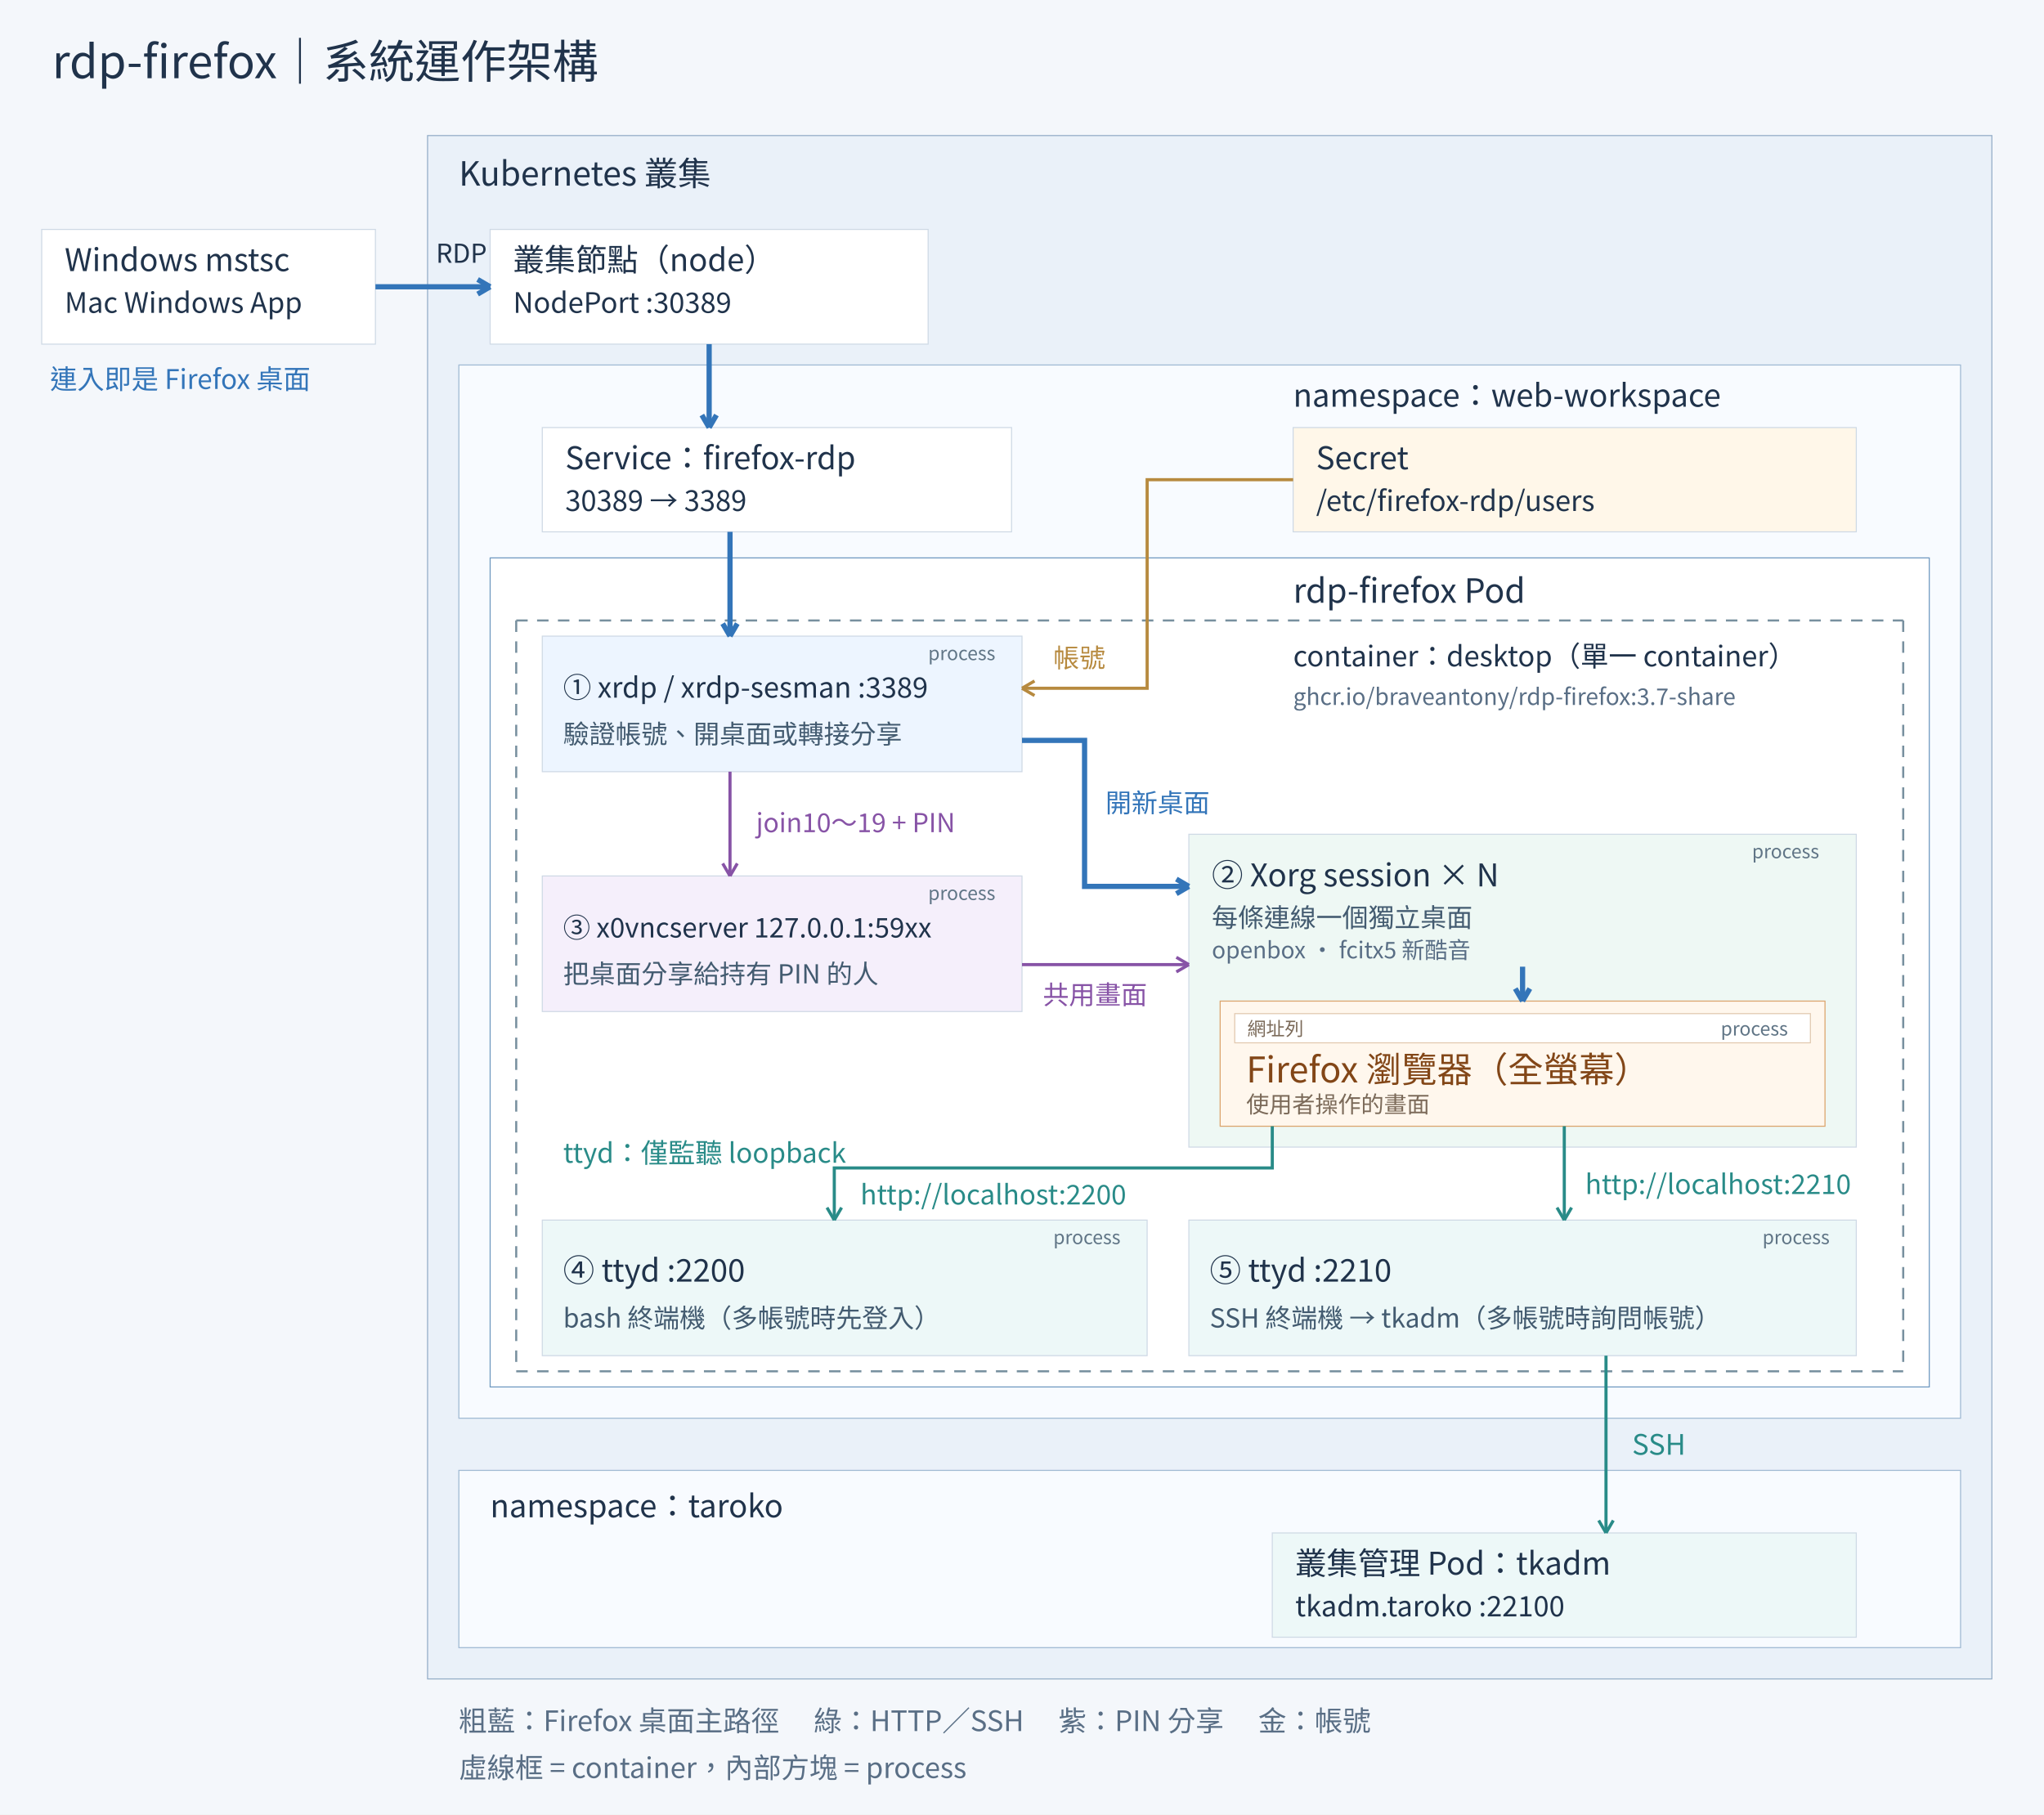
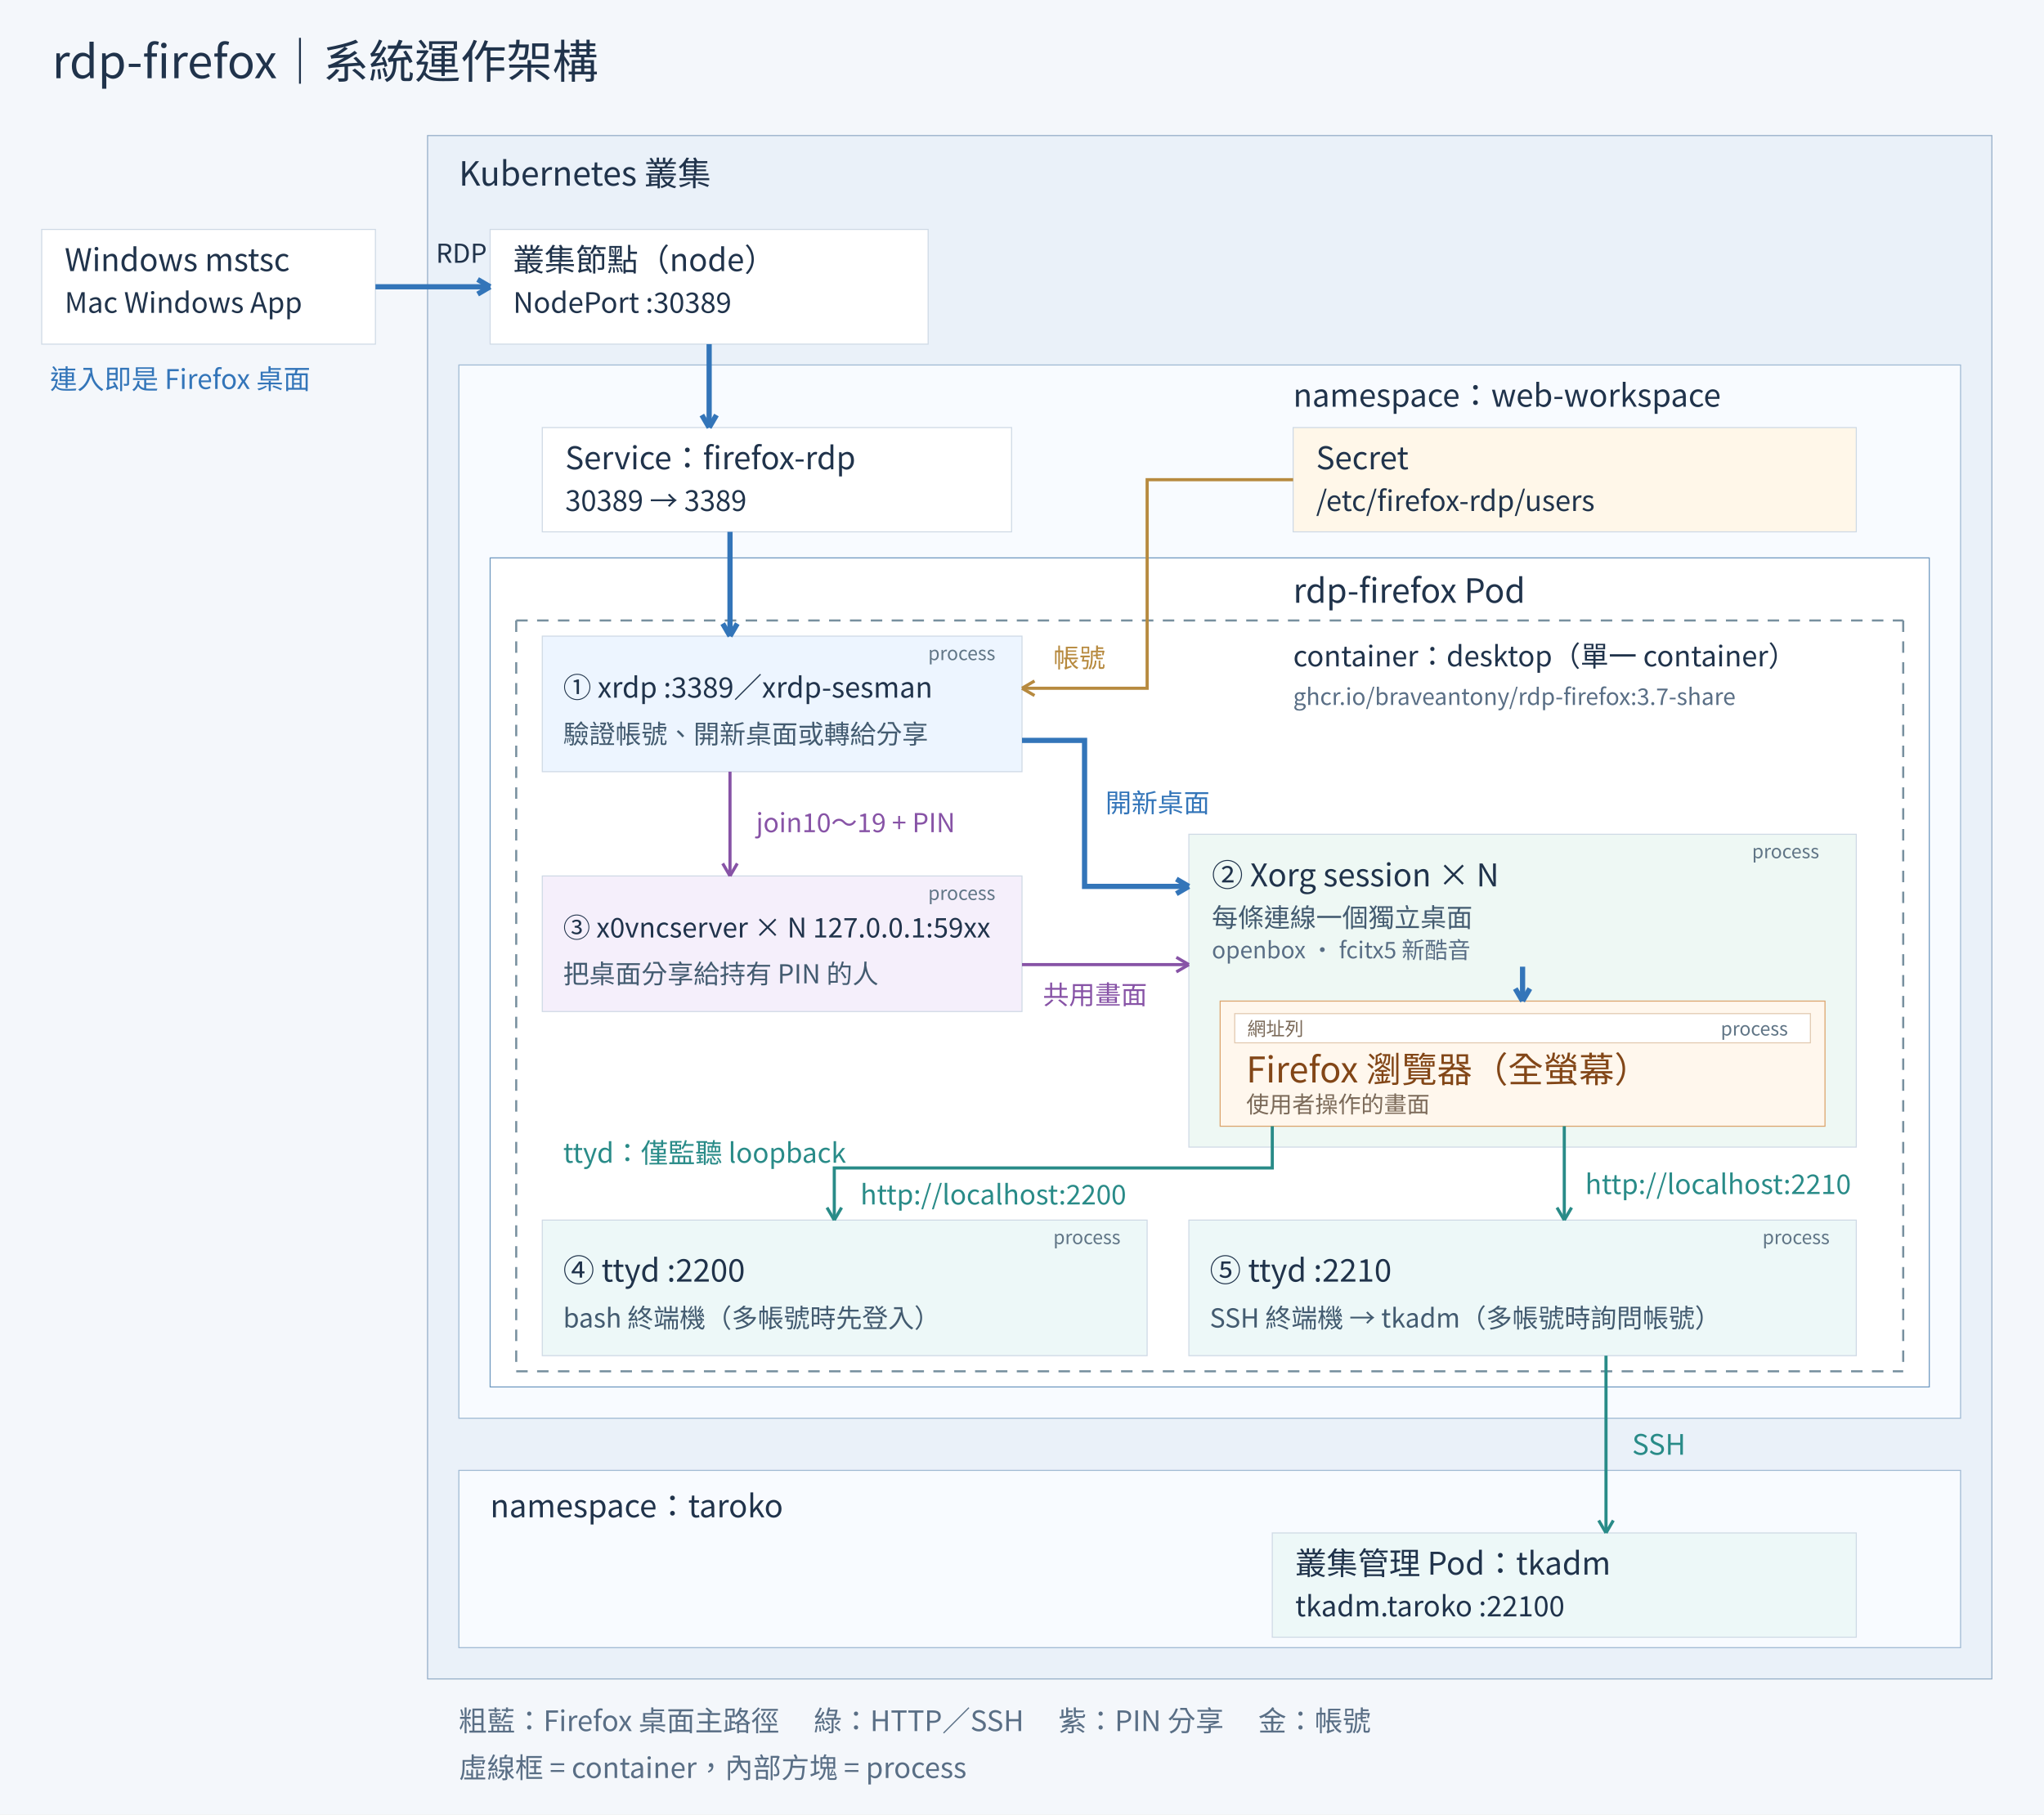
<svg xmlns="http://www.w3.org/2000/svg" width="1960" height="1740" viewBox="0 0 1960 1740">
  <rect width="100%" height="100%" fill="#f4f7fb" />
  <text x="50" y="75" font-family="WenQuanYi Zen Hei, Noto Sans CJK TC, sans-serif" font-size="44" fill="#20334b">rdp-firefox｜系統運作架構</text>
  <rect x="410" y="130" width="1500" height="1480" fill="#eaf1f9" stroke="#93adc7" />
  <text x="440" y="178" font-family="WenQuanYi Zen Hei, Noto Sans CJK TC, sans-serif" font-size="32" fill="#20334b">Kubernetes 叢集</text>
  <rect x="440" y="350" width="1440" height="1010" fill="#f8fbff" stroke="#9fb9d3" />
  <text x="1240" y="390" font-family="WenQuanYi Zen Hei, Noto Sans CJK TC, sans-serif" font-size="30" fill="#20334b">namespace：web-workspace</text>
  <rect x="470" y="535" width="1380" height="795" fill="#ffffff" stroke="#6e98bf" />
  <text x="1240" y="578" font-family="WenQuanYi Zen Hei, Noto Sans CJK TC, sans-serif" font-size="32" fill="#20334b">rdp-firefox Pod</text>
  <polyline points="495,595 506,595" fill="none" stroke="#78909f" stroke-width="2" />
  <polyline points="515,595 526,595" fill="none" stroke="#78909f" stroke-width="2" />
  <polyline points="535,595 546,595" fill="none" stroke="#78909f" stroke-width="2" />
  <polyline points="555,595 566,595" fill="none" stroke="#78909f" stroke-width="2" />
  <polyline points="575,595 586,595" fill="none" stroke="#78909f" stroke-width="2" />
  <polyline points="595,595 606,595" fill="none" stroke="#78909f" stroke-width="2" />
  <polyline points="615,595 626,595" fill="none" stroke="#78909f" stroke-width="2" />
  <polyline points="635,595 646,595" fill="none" stroke="#78909f" stroke-width="2" />
  <polyline points="655,595 666,595" fill="none" stroke="#78909f" stroke-width="2" />
  <polyline points="675,595 686,595" fill="none" stroke="#78909f" stroke-width="2" />
  <polyline points="695,595 706,595" fill="none" stroke="#78909f" stroke-width="2" />
  <polyline points="715,595 726,595" fill="none" stroke="#78909f" stroke-width="2" />
  <polyline points="735,595 746,595" fill="none" stroke="#78909f" stroke-width="2" />
  <polyline points="755,595 766,595" fill="none" stroke="#78909f" stroke-width="2" />
  <polyline points="775,595 786,595" fill="none" stroke="#78909f" stroke-width="2" />
  <polyline points="795,595 806,595" fill="none" stroke="#78909f" stroke-width="2" />
  <polyline points="815,595 826,595" fill="none" stroke="#78909f" stroke-width="2" />
  <polyline points="835,595 846,595" fill="none" stroke="#78909f" stroke-width="2" />
  <polyline points="855,595 866,595" fill="none" stroke="#78909f" stroke-width="2" />
  <polyline points="875,595 886,595" fill="none" stroke="#78909f" stroke-width="2" />
  <polyline points="895,595 906,595" fill="none" stroke="#78909f" stroke-width="2" />
  <polyline points="915,595 926,595" fill="none" stroke="#78909f" stroke-width="2" />
  <polyline points="935,595 946,595" fill="none" stroke="#78909f" stroke-width="2" />
  <polyline points="955,595 966,595" fill="none" stroke="#78909f" stroke-width="2" />
  <polyline points="975,595 986,595" fill="none" stroke="#78909f" stroke-width="2" />
  <polyline points="995,595 1006,595" fill="none" stroke="#78909f" stroke-width="2" />
  <polyline points="1015,595 1026,595" fill="none" stroke="#78909f" stroke-width="2" />
  <polyline points="1035,595 1046,595" fill="none" stroke="#78909f" stroke-width="2" />
  <polyline points="1055,595 1066,595" fill="none" stroke="#78909f" stroke-width="2" />
  <polyline points="1075,595 1086,595" fill="none" stroke="#78909f" stroke-width="2" />
  <polyline points="1095,595 1106,595" fill="none" stroke="#78909f" stroke-width="2" />
  <polyline points="1115,595 1126,595" fill="none" stroke="#78909f" stroke-width="2" />
  <polyline points="1135,595 1146,595" fill="none" stroke="#78909f" stroke-width="2" />
  <polyline points="1155,595 1166,595" fill="none" stroke="#78909f" stroke-width="2" />
  <polyline points="1175,595 1186,595" fill="none" stroke="#78909f" stroke-width="2" />
  <polyline points="1195,595 1206,595" fill="none" stroke="#78909f" stroke-width="2" />
  <polyline points="1215,595 1226,595" fill="none" stroke="#78909f" stroke-width="2" />
  <polyline points="1235,595 1246,595" fill="none" stroke="#78909f" stroke-width="2" />
  <polyline points="1255,595 1266,595" fill="none" stroke="#78909f" stroke-width="2" />
  <polyline points="1275,595 1286,595" fill="none" stroke="#78909f" stroke-width="2" />
  <polyline points="1295,595 1306,595" fill="none" stroke="#78909f" stroke-width="2" />
  <polyline points="1315,595 1326,595" fill="none" stroke="#78909f" stroke-width="2" />
  <polyline points="1335,595 1346,595" fill="none" stroke="#78909f" stroke-width="2" />
  <polyline points="1355,595 1366,595" fill="none" stroke="#78909f" stroke-width="2" />
  <polyline points="1375,595 1386,595" fill="none" stroke="#78909f" stroke-width="2" />
  <polyline points="1395,595 1406,595" fill="none" stroke="#78909f" stroke-width="2" />
  <polyline points="1415,595 1426,595" fill="none" stroke="#78909f" stroke-width="2" />
  <polyline points="1435,595 1446,595" fill="none" stroke="#78909f" stroke-width="2" />
  <polyline points="1455,595 1466,595" fill="none" stroke="#78909f" stroke-width="2" />
  <polyline points="1475,595 1486,595" fill="none" stroke="#78909f" stroke-width="2" />
  <polyline points="1495,595 1506,595" fill="none" stroke="#78909f" stroke-width="2" />
  <polyline points="1515,595 1526,595" fill="none" stroke="#78909f" stroke-width="2" />
  <polyline points="1535,595 1546,595" fill="none" stroke="#78909f" stroke-width="2" />
  <polyline points="1555,595 1566,595" fill="none" stroke="#78909f" stroke-width="2" />
  <polyline points="1575,595 1586,595" fill="none" stroke="#78909f" stroke-width="2" />
  <polyline points="1595,595 1606,595" fill="none" stroke="#78909f" stroke-width="2" />
  <polyline points="1615,595 1626,595" fill="none" stroke="#78909f" stroke-width="2" />
  <polyline points="1635,595 1646,595" fill="none" stroke="#78909f" stroke-width="2" />
  <polyline points="1655,595 1666,595" fill="none" stroke="#78909f" stroke-width="2" />
  <polyline points="1675,595 1686,595" fill="none" stroke="#78909f" stroke-width="2" />
  <polyline points="1695,595 1706,595" fill="none" stroke="#78909f" stroke-width="2" />
  <polyline points="1715,595 1726,595" fill="none" stroke="#78909f" stroke-width="2" />
  <polyline points="1735,595 1746,595" fill="none" stroke="#78909f" stroke-width="2" />
  <polyline points="1755,595 1766,595" fill="none" stroke="#78909f" stroke-width="2" />
  <polyline points="1775,595 1786,595" fill="none" stroke="#78909f" stroke-width="2" />
  <polyline points="1795,595 1806,595" fill="none" stroke="#78909f" stroke-width="2" />
  <polyline points="1815,595 1825,595" fill="none" stroke="#78909f" stroke-width="2" />
  <polyline points="495,1315 506,1315" fill="none" stroke="#78909f" stroke-width="2" />
  <polyline points="515,1315 526,1315" fill="none" stroke="#78909f" stroke-width="2" />
  <polyline points="535,1315 546,1315" fill="none" stroke="#78909f" stroke-width="2" />
  <polyline points="555,1315 566,1315" fill="none" stroke="#78909f" stroke-width="2" />
  <polyline points="575,1315 586,1315" fill="none" stroke="#78909f" stroke-width="2" />
  <polyline points="595,1315 606,1315" fill="none" stroke="#78909f" stroke-width="2" />
  <polyline points="615,1315 626,1315" fill="none" stroke="#78909f" stroke-width="2" />
  <polyline points="635,1315 646,1315" fill="none" stroke="#78909f" stroke-width="2" />
  <polyline points="655,1315 666,1315" fill="none" stroke="#78909f" stroke-width="2" />
  <polyline points="675,1315 686,1315" fill="none" stroke="#78909f" stroke-width="2" />
  <polyline points="695,1315 706,1315" fill="none" stroke="#78909f" stroke-width="2" />
  <polyline points="715,1315 726,1315" fill="none" stroke="#78909f" stroke-width="2" />
  <polyline points="735,1315 746,1315" fill="none" stroke="#78909f" stroke-width="2" />
  <polyline points="755,1315 766,1315" fill="none" stroke="#78909f" stroke-width="2" />
  <polyline points="775,1315 786,1315" fill="none" stroke="#78909f" stroke-width="2" />
  <polyline points="795,1315 806,1315" fill="none" stroke="#78909f" stroke-width="2" />
  <polyline points="815,1315 826,1315" fill="none" stroke="#78909f" stroke-width="2" />
  <polyline points="835,1315 846,1315" fill="none" stroke="#78909f" stroke-width="2" />
  <polyline points="855,1315 866,1315" fill="none" stroke="#78909f" stroke-width="2" />
  <polyline points="875,1315 886,1315" fill="none" stroke="#78909f" stroke-width="2" />
  <polyline points="895,1315 906,1315" fill="none" stroke="#78909f" stroke-width="2" />
  <polyline points="915,1315 926,1315" fill="none" stroke="#78909f" stroke-width="2" />
  <polyline points="935,1315 946,1315" fill="none" stroke="#78909f" stroke-width="2" />
  <polyline points="955,1315 966,1315" fill="none" stroke="#78909f" stroke-width="2" />
  <polyline points="975,1315 986,1315" fill="none" stroke="#78909f" stroke-width="2" />
  <polyline points="995,1315 1006,1315" fill="none" stroke="#78909f" stroke-width="2" />
  <polyline points="1015,1315 1026,1315" fill="none" stroke="#78909f" stroke-width="2" />
  <polyline points="1035,1315 1046,1315" fill="none" stroke="#78909f" stroke-width="2" />
  <polyline points="1055,1315 1066,1315" fill="none" stroke="#78909f" stroke-width="2" />
  <polyline points="1075,1315 1086,1315" fill="none" stroke="#78909f" stroke-width="2" />
  <polyline points="1095,1315 1106,1315" fill="none" stroke="#78909f" stroke-width="2" />
  <polyline points="1115,1315 1126,1315" fill="none" stroke="#78909f" stroke-width="2" />
  <polyline points="1135,1315 1146,1315" fill="none" stroke="#78909f" stroke-width="2" />
  <polyline points="1155,1315 1166,1315" fill="none" stroke="#78909f" stroke-width="2" />
  <polyline points="1175,1315 1186,1315" fill="none" stroke="#78909f" stroke-width="2" />
  <polyline points="1195,1315 1206,1315" fill="none" stroke="#78909f" stroke-width="2" />
  <polyline points="1215,1315 1226,1315" fill="none" stroke="#78909f" stroke-width="2" />
  <polyline points="1235,1315 1246,1315" fill="none" stroke="#78909f" stroke-width="2" />
  <polyline points="1255,1315 1266,1315" fill="none" stroke="#78909f" stroke-width="2" />
  <polyline points="1275,1315 1286,1315" fill="none" stroke="#78909f" stroke-width="2" />
  <polyline points="1295,1315 1306,1315" fill="none" stroke="#78909f" stroke-width="2" />
  <polyline points="1315,1315 1326,1315" fill="none" stroke="#78909f" stroke-width="2" />
  <polyline points="1335,1315 1346,1315" fill="none" stroke="#78909f" stroke-width="2" />
  <polyline points="1355,1315 1366,1315" fill="none" stroke="#78909f" stroke-width="2" />
  <polyline points="1375,1315 1386,1315" fill="none" stroke="#78909f" stroke-width="2" />
  <polyline points="1395,1315 1406,1315" fill="none" stroke="#78909f" stroke-width="2" />
  <polyline points="1415,1315 1426,1315" fill="none" stroke="#78909f" stroke-width="2" />
  <polyline points="1435,1315 1446,1315" fill="none" stroke="#78909f" stroke-width="2" />
  <polyline points="1455,1315 1466,1315" fill="none" stroke="#78909f" stroke-width="2" />
  <polyline points="1475,1315 1486,1315" fill="none" stroke="#78909f" stroke-width="2" />
  <polyline points="1495,1315 1506,1315" fill="none" stroke="#78909f" stroke-width="2" />
  <polyline points="1515,1315 1526,1315" fill="none" stroke="#78909f" stroke-width="2" />
  <polyline points="1535,1315 1546,1315" fill="none" stroke="#78909f" stroke-width="2" />
  <polyline points="1555,1315 1566,1315" fill="none" stroke="#78909f" stroke-width="2" />
  <polyline points="1575,1315 1586,1315" fill="none" stroke="#78909f" stroke-width="2" />
  <polyline points="1595,1315 1606,1315" fill="none" stroke="#78909f" stroke-width="2" />
  <polyline points="1615,1315 1626,1315" fill="none" stroke="#78909f" stroke-width="2" />
  <polyline points="1635,1315 1646,1315" fill="none" stroke="#78909f" stroke-width="2" />
  <polyline points="1655,1315 1666,1315" fill="none" stroke="#78909f" stroke-width="2" />
  <polyline points="1675,1315 1686,1315" fill="none" stroke="#78909f" stroke-width="2" />
  <polyline points="1695,1315 1706,1315" fill="none" stroke="#78909f" stroke-width="2" />
  <polyline points="1715,1315 1726,1315" fill="none" stroke="#78909f" stroke-width="2" />
  <polyline points="1735,1315 1746,1315" fill="none" stroke="#78909f" stroke-width="2" />
  <polyline points="1755,1315 1766,1315" fill="none" stroke="#78909f" stroke-width="2" />
  <polyline points="1775,1315 1786,1315" fill="none" stroke="#78909f" stroke-width="2" />
  <polyline points="1795,1315 1806,1315" fill="none" stroke="#78909f" stroke-width="2" />
  <polyline points="1815,1315 1825,1315" fill="none" stroke="#78909f" stroke-width="2" />
  <polyline points="495,595 495,606" fill="none" stroke="#78909f" stroke-width="2" />
  <polyline points="495,615 495,626" fill="none" stroke="#78909f" stroke-width="2" />
  <polyline points="495,635 495,646" fill="none" stroke="#78909f" stroke-width="2" />
  <polyline points="495,655 495,666" fill="none" stroke="#78909f" stroke-width="2" />
  <polyline points="495,675 495,686" fill="none" stroke="#78909f" stroke-width="2" />
  <polyline points="495,695 495,706" fill="none" stroke="#78909f" stroke-width="2" />
  <polyline points="495,715 495,726" fill="none" stroke="#78909f" stroke-width="2" />
  <polyline points="495,735 495,746" fill="none" stroke="#78909f" stroke-width="2" />
  <polyline points="495,755 495,766" fill="none" stroke="#78909f" stroke-width="2" />
  <polyline points="495,775 495,786" fill="none" stroke="#78909f" stroke-width="2" />
  <polyline points="495,795 495,806" fill="none" stroke="#78909f" stroke-width="2" />
  <polyline points="495,815 495,826" fill="none" stroke="#78909f" stroke-width="2" />
  <polyline points="495,835 495,846" fill="none" stroke="#78909f" stroke-width="2" />
  <polyline points="495,855 495,866" fill="none" stroke="#78909f" stroke-width="2" />
  <polyline points="495,875 495,886" fill="none" stroke="#78909f" stroke-width="2" />
  <polyline points="495,895 495,906" fill="none" stroke="#78909f" stroke-width="2" />
  <polyline points="495,915 495,926" fill="none" stroke="#78909f" stroke-width="2" />
  <polyline points="495,935 495,946" fill="none" stroke="#78909f" stroke-width="2" />
  <polyline points="495,955 495,966" fill="none" stroke="#78909f" stroke-width="2" />
  <polyline points="495,975 495,986" fill="none" stroke="#78909f" stroke-width="2" />
  <polyline points="495,995 495,1006" fill="none" stroke="#78909f" stroke-width="2" />
  <polyline points="495,1015 495,1026" fill="none" stroke="#78909f" stroke-width="2" />
  <polyline points="495,1035 495,1046" fill="none" stroke="#78909f" stroke-width="2" />
  <polyline points="495,1055 495,1066" fill="none" stroke="#78909f" stroke-width="2" />
  <polyline points="495,1075 495,1086" fill="none" stroke="#78909f" stroke-width="2" />
  <polyline points="495,1095 495,1106" fill="none" stroke="#78909f" stroke-width="2" />
  <polyline points="495,1115 495,1126" fill="none" stroke="#78909f" stroke-width="2" />
  <polyline points="495,1135 495,1146" fill="none" stroke="#78909f" stroke-width="2" />
  <polyline points="495,1155 495,1166" fill="none" stroke="#78909f" stroke-width="2" />
  <polyline points="495,1175 495,1186" fill="none" stroke="#78909f" stroke-width="2" />
  <polyline points="495,1195 495,1206" fill="none" stroke="#78909f" stroke-width="2" />
  <polyline points="495,1215 495,1226" fill="none" stroke="#78909f" stroke-width="2" />
  <polyline points="495,1235 495,1246" fill="none" stroke="#78909f" stroke-width="2" />
  <polyline points="495,1255 495,1266" fill="none" stroke="#78909f" stroke-width="2" />
  <polyline points="495,1275 495,1286" fill="none" stroke="#78909f" stroke-width="2" />
  <polyline points="495,1295 495,1306" fill="none" stroke="#78909f" stroke-width="2" />
  <polyline points="1825,595 1825,606" fill="none" stroke="#78909f" stroke-width="2" />
  <polyline points="1825,615 1825,626" fill="none" stroke="#78909f" stroke-width="2" />
  <polyline points="1825,635 1825,646" fill="none" stroke="#78909f" stroke-width="2" />
  <polyline points="1825,655 1825,666" fill="none" stroke="#78909f" stroke-width="2" />
  <polyline points="1825,675 1825,686" fill="none" stroke="#78909f" stroke-width="2" />
  <polyline points="1825,695 1825,706" fill="none" stroke="#78909f" stroke-width="2" />
  <polyline points="1825,715 1825,726" fill="none" stroke="#78909f" stroke-width="2" />
  <polyline points="1825,735 1825,746" fill="none" stroke="#78909f" stroke-width="2" />
  <polyline points="1825,755 1825,766" fill="none" stroke="#78909f" stroke-width="2" />
  <polyline points="1825,775 1825,786" fill="none" stroke="#78909f" stroke-width="2" />
  <polyline points="1825,795 1825,806" fill="none" stroke="#78909f" stroke-width="2" />
  <polyline points="1825,815 1825,826" fill="none" stroke="#78909f" stroke-width="2" />
  <polyline points="1825,835 1825,846" fill="none" stroke="#78909f" stroke-width="2" />
  <polyline points="1825,855 1825,866" fill="none" stroke="#78909f" stroke-width="2" />
  <polyline points="1825,875 1825,886" fill="none" stroke="#78909f" stroke-width="2" />
  <polyline points="1825,895 1825,906" fill="none" stroke="#78909f" stroke-width="2" />
  <polyline points="1825,915 1825,926" fill="none" stroke="#78909f" stroke-width="2" />
  <polyline points="1825,935 1825,946" fill="none" stroke="#78909f" stroke-width="2" />
  <polyline points="1825,955 1825,966" fill="none" stroke="#78909f" stroke-width="2" />
  <polyline points="1825,975 1825,986" fill="none" stroke="#78909f" stroke-width="2" />
  <polyline points="1825,995 1825,1006" fill="none" stroke="#78909f" stroke-width="2" />
  <polyline points="1825,1015 1825,1026" fill="none" stroke="#78909f" stroke-width="2" />
  <polyline points="1825,1035 1825,1046" fill="none" stroke="#78909f" stroke-width="2" />
  <polyline points="1825,1055 1825,1066" fill="none" stroke="#78909f" stroke-width="2" />
  <polyline points="1825,1075 1825,1086" fill="none" stroke="#78909f" stroke-width="2" />
  <polyline points="1825,1095 1825,1106" fill="none" stroke="#78909f" stroke-width="2" />
  <polyline points="1825,1115 1825,1126" fill="none" stroke="#78909f" stroke-width="2" />
  <polyline points="1825,1135 1825,1146" fill="none" stroke="#78909f" stroke-width="2" />
  <polyline points="1825,1155 1825,1166" fill="none" stroke="#78909f" stroke-width="2" />
  <polyline points="1825,1175 1825,1186" fill="none" stroke="#78909f" stroke-width="2" />
  <polyline points="1825,1195 1825,1206" fill="none" stroke="#78909f" stroke-width="2" />
  <polyline points="1825,1215 1825,1226" fill="none" stroke="#78909f" stroke-width="2" />
  <polyline points="1825,1235 1825,1246" fill="none" stroke="#78909f" stroke-width="2" />
  <polyline points="1825,1255 1825,1266" fill="none" stroke="#78909f" stroke-width="2" />
  <polyline points="1825,1275 1825,1286" fill="none" stroke="#78909f" stroke-width="2" />
  <polyline points="1825,1295 1825,1306" fill="none" stroke="#78909f" stroke-width="2" />
  <text x="1240" y="639" font-family="WenQuanYi Zen Hei, Noto Sans CJK TC, sans-serif" font-size="27" fill="#20334b">container：desktop（單一 container）</text>
  <text x="1240" y="676" font-family="WenQuanYi Zen Hei, Noto Sans CJK TC, sans-serif" font-size="22" fill="#596e85">ghcr.io/braveantony/rdp-firefox:3.7-share</text>
  <rect x="440" y="1410" width="1440" height="170" fill="#f8fbff" stroke="#9fb9d3" />
  <text x="470" y="1455" font-family="WenQuanYi Zen Hei, Noto Sans CJK TC, sans-serif" font-size="30" fill="#20334b">namespace：taroko</text>
  <rect x="40" y="220" width="320" height="110" fill="#ffffff" stroke="#ced9e5" />
  <text x="62" y="260" font-family="WenQuanYi Zen Hei, Noto Sans CJK TC, sans-serif" font-size="30" fill="#20334b">Windows mstsc</text>
  <text x="62" y="300" font-family="WenQuanYi Zen Hei, Noto Sans CJK TC, sans-serif" font-size="27" fill="#20334b">Mac Windows App</text>
  <text x="48" y="373" font-family="WenQuanYi Zen Hei, Noto Sans CJK TC, sans-serif" font-size="26" fill="#3375b9">連入即是 Firefox 桌面</text>
  <rect x="470" y="220" width="420" height="110" fill="#ffffff" stroke="#ced9e5" />
  <text x="492" y="260" font-family="WenQuanYi Zen Hei, Noto Sans CJK TC, sans-serif" font-size="30" fill="#20334b">叢集節點（node）</text>
  <text x="492" y="300" font-family="WenQuanYi Zen Hei, Noto Sans CJK TC, sans-serif" font-size="27" fill="#20334b">NodePort :30389</text>
  <rect x="520" y="410" width="450" height="100" fill="#ffffff" stroke="#ced9e5" />
  <text x="542" y="450" font-family="WenQuanYi Zen Hei, Noto Sans CJK TC, sans-serif" font-size="30" fill="#20334b">Service：firefox-rdp</text>
  <text x="542" y="490" font-family="WenQuanYi Zen Hei, Noto Sans CJK TC, sans-serif" font-size="27" fill="#20334b">30389 → 3389</text>
  <rect x="1240" y="410" width="540" height="100" fill="#fff7e9" stroke="#ced9e5" />
  <text x="1262" y="450" font-family="WenQuanYi Zen Hei, Noto Sans CJK TC, sans-serif" font-size="30" fill="#20334b">Secret</text>
  <text x="1262" y="490" font-family="WenQuanYi Zen Hei, Noto Sans CJK TC, sans-serif" font-size="27" fill="#20334b">/etc/firefox-rdp/users</text>
  <rect x="520" y="610" width="460" height="130" fill="#edf5ff" stroke="#ced9e5" />
  <text x="890" y="633" font-family="WenQuanYi Zen Hei, Noto Sans CJK TC, sans-serif" font-size="18" fill="#607586">process</text>
-   <text x="540" y="669" font-family="WenQuanYi Zen Hei, Noto Sans CJK TC, sans-serif" font-size="27" fill="#20334b">① xrdp / xrdp-sesman :3389</text>
-   <text x="540" y="713" font-family="WenQuanYi Zen Hei, Noto Sans CJK TC, sans-serif" font-size="25" fill="#435b70">驗證帳號、開桌面或轉接分享</text>
+   <text x="540" y="669" font-family="WenQuanYi Zen Hei, Noto Sans CJK TC, sans-serif" font-size="27" fill="#20334b">① xrdp :3389／xrdp-sesman</text>
+   <text x="540" y="713" font-family="WenQuanYi Zen Hei, Noto Sans CJK TC, sans-serif" font-size="25" fill="#435b70">驗證帳號、開新桌面或轉給分享</text>
  <rect x="520" y="840" width="460" height="130" fill="#f5effb" stroke="#ced9e5" />
  <text x="890" y="863" font-family="WenQuanYi Zen Hei, Noto Sans CJK TC, sans-serif" font-size="18" fill="#607586">process</text>
-   <text x="540" y="899" font-family="WenQuanYi Zen Hei, Noto Sans CJK TC, sans-serif" font-size="26" fill="#20334b">③ x0vncserver 127.0.0.1:59xx</text>
+   <text x="540" y="899" font-family="WenQuanYi Zen Hei, Noto Sans CJK TC, sans-serif" font-size="26" fill="#20334b">③ x0vncserver × N  127.0.0.1:59xx</text>
  <text x="540" y="943" font-family="WenQuanYi Zen Hei, Noto Sans CJK TC, sans-serif" font-size="25" fill="#435b70">把桌面分享給持有 PIN 的人</text>
  <rect x="1140" y="800" width="640" height="300" fill="#eef8f4" stroke="#ced9e5" />
  <text x="1680" y="823" font-family="WenQuanYi Zen Hei, Noto Sans CJK TC, sans-serif" font-size="18" fill="#607586">process</text>
  <text x="1162" y="850" font-family="WenQuanYi Zen Hei, Noto Sans CJK TC, sans-serif" font-size="30" fill="#20334b">② Xorg session × N</text>
  <text x="1162" y="889" font-family="WenQuanYi Zen Hei, Noto Sans CJK TC, sans-serif" font-size="25" fill="#435b70">每條連線一個獨立桌面</text>
  <text x="1162" y="919" font-family="WenQuanYi Zen Hei, Noto Sans CJK TC, sans-serif" font-size="22" fill="#596e85">openbox · fcitx5 新酷音</text>
  <rect x="1170" y="960" width="580" height="120" fill="#fff7ed" stroke="#dba46c" />
  <rect x="1184" y="972" width="552" height="28" fill="#ffffff" stroke="#e1c9af" />
  <text x="1196" y="993" font-family="WenQuanYi Zen Hei, Noto Sans CJK TC, sans-serif" font-size="18" fill="#7b6a59">網址列</text>
  <text x="1650" y="993" font-family="WenQuanYi Zen Hei, Noto Sans CJK TC, sans-serif" font-size="18" fill="#607586">process</text>
  <text x="1195" y="1038" font-family="WenQuanYi Zen Hei, Noto Sans CJK TC, sans-serif" font-size="34" fill="#824617">Firefox 瀏覽器（全螢幕）</text>
  <text x="1195" y="1067" font-family="WenQuanYi Zen Hei, Noto Sans CJK TC, sans-serif" font-size="22" fill="#7b6a59">使用者操作的畫面</text>
  <polyline points="1460,927 1460,960" fill="none" stroke="#3375b9" stroke-width="5" />
  <polyline points="1453,948 1460,960" fill="none" stroke="#3375b9" stroke-width="5" />
  <polyline points="1467,948 1460,960" fill="none" stroke="#3375b9" stroke-width="5" />
  <text x="540" y="1115" font-family="WenQuanYi Zen Hei, Noto Sans CJK TC, sans-serif" font-size="26" fill="#298b88">ttyd：僅監聽 loopback</text>
  <rect x="520" y="1170" width="580" height="130" fill="#edf8f8" stroke="#ced9e5" />
  <text x="1010" y="1193" font-family="WenQuanYi Zen Hei, Noto Sans CJK TC, sans-serif" font-size="18" fill="#607586">process</text>
  <text x="540" y="1229" font-family="WenQuanYi Zen Hei, Noto Sans CJK TC, sans-serif" font-size="30" fill="#20334b">④ ttyd :2200</text>
  <text x="540" y="1273" font-family="WenQuanYi Zen Hei, Noto Sans CJK TC, sans-serif" font-size="25" fill="#435b70">bash 終端機（多帳號時先登入）</text>
  <rect x="1140" y="1170" width="640" height="130" fill="#edf8f8" stroke="#ced9e5" />
  <text x="1690" y="1193" font-family="WenQuanYi Zen Hei, Noto Sans CJK TC, sans-serif" font-size="18" fill="#607586">process</text>
  <text x="1160" y="1229" font-family="WenQuanYi Zen Hei, Noto Sans CJK TC, sans-serif" font-size="30" fill="#20334b">⑤ ttyd :2210</text>
  <text x="1160" y="1273" font-family="WenQuanYi Zen Hei, Noto Sans CJK TC, sans-serif" font-size="25" fill="#435b70">SSH 終端機 → tkadm（多帳號時詢問帳號）</text>
  <rect x="1220" y="1470" width="560" height="100" fill="#edf8f8" stroke="#ced9e5" />
  <text x="1242" y="1510" font-family="WenQuanYi Zen Hei, Noto Sans CJK TC, sans-serif" font-size="30" fill="#20334b">叢集管理 Pod：tkadm</text>
  <text x="1242" y="1550" font-family="WenQuanYi Zen Hei, Noto Sans CJK TC, sans-serif" font-size="27" fill="#20334b">tkadm.taroko :22100</text>
  <polyline points="360,275 470,275" fill="none" stroke="#3375b9" stroke-width="5" />
  <polyline points="458,282 470,275" fill="none" stroke="#3375b9" stroke-width="5" />
  <polyline points="458,268 470,275" fill="none" stroke="#3375b9" stroke-width="5" />
  <text x="418" y="252" font-family="WenQuanYi Zen Hei, Noto Sans CJK TC, sans-serif" font-size="25" fill="#20334b">RDP</text>
  <polyline points="680,330 680,410" fill="none" stroke="#3375b9" stroke-width="5" />
  <polyline points="673,398 680,410" fill="none" stroke="#3375b9" stroke-width="5" />
  <polyline points="687,398 680,410" fill="none" stroke="#3375b9" stroke-width="5" />
  <polyline points="700,510 700,610" fill="none" stroke="#3375b9" stroke-width="5" />
  <polyline points="693,598 700,610" fill="none" stroke="#3375b9" stroke-width="5" />
  <polyline points="707,598 700,610" fill="none" stroke="#3375b9" stroke-width="5" />
  <polyline points="980,710 1040,710 1040,850 1140,850" fill="none" stroke="#3375b9" stroke-width="5" />
  <polyline points="1128,857 1140,850" fill="none" stroke="#3375b9" stroke-width="5" />
  <polyline points="1128,843 1140,850" fill="none" stroke="#3375b9" stroke-width="5" />
  <text x="1060" y="779" font-family="WenQuanYi Zen Hei, Noto Sans CJK TC, sans-serif" font-size="25" fill="#3375b9">開新桌面</text>
  <polyline points="1240,460 1100,460 1100,660 980,660" fill="none" stroke="#b78a3f" stroke-width="3" />
  <polyline points="992,653 980,660" fill="none" stroke="#b78a3f" stroke-width="3" />
  <polyline points="992,667 980,660" fill="none" stroke="#b78a3f" stroke-width="3" />
  <text x="1010" y="640" font-family="WenQuanYi Zen Hei, Noto Sans CJK TC, sans-serif" font-size="25" fill="#b78a3f">帳號</text>
  <polyline points="700,740 700,840" fill="none" stroke="#8753a6" stroke-width="3" />
  <polyline points="693,828 700,840" fill="none" stroke="#8753a6" stroke-width="3" />
  <polyline points="707,828 700,840" fill="none" stroke="#8753a6" stroke-width="3" />
  <text x="725" y="798" font-family="WenQuanYi Zen Hei, Noto Sans CJK TC, sans-serif" font-size="25" fill="#8753a6">join10～19 + PIN</text>
  <polyline points="980,925 1140,925" fill="none" stroke="#8753a6" stroke-width="3" />
  <polyline points="1128,932 1140,925" fill="none" stroke="#8753a6" stroke-width="3" />
  <polyline points="1128,918 1140,925" fill="none" stroke="#8753a6" stroke-width="3" />
  <text x="1000" y="963" font-family="WenQuanYi Zen Hei, Noto Sans CJK TC, sans-serif" font-size="25" fill="#8753a6">共用畫面</text>
  <polyline points="1220,1080 1220,1120 800,1120 800,1170" fill="none" stroke="#298b88" stroke-width="3" />
  <polyline points="793,1158 800,1170" fill="none" stroke="#298b88" stroke-width="3" />
  <polyline points="807,1158 800,1170" fill="none" stroke="#298b88" stroke-width="3" />
  <text x="825" y="1155" font-family="WenQuanYi Zen Hei, Noto Sans CJK TC, sans-serif" font-size="26" fill="#298b88">http://localhost:2200</text>
  <polyline points="1500,1080 1500,1170" fill="none" stroke="#298b88" stroke-width="3" />
  <polyline points="1493,1158 1500,1170" fill="none" stroke="#298b88" stroke-width="3" />
  <polyline points="1507,1158 1500,1170" fill="none" stroke="#298b88" stroke-width="3" />
  <text x="1520" y="1145" font-family="WenQuanYi Zen Hei, Noto Sans CJK TC, sans-serif" font-size="26" fill="#298b88">http://localhost:2210</text>
  <polyline points="1540,1300 1540,1470" fill="none" stroke="#298b88" stroke-width="3" />
  <polyline points="1533,1458 1540,1470" fill="none" stroke="#298b88" stroke-width="3" />
  <polyline points="1547,1458 1540,1470" fill="none" stroke="#298b88" stroke-width="3" />
  <text x="1565" y="1395" font-family="WenQuanYi Zen Hei, Noto Sans CJK TC, sans-serif" font-size="27" fill="#298b88">SSH</text>
  <text x="440" y="1660" font-family="WenQuanYi Zen Hei, Noto Sans CJK TC, sans-serif" font-size="27" fill="#596e85">粗藍：Firefox 桌面主路徑　 綠：HTTP／SSH　 紫：PIN 分享　 金：帳號</text>
  <text x="440" y="1705" font-family="WenQuanYi Zen Hei, Noto Sans CJK TC, sans-serif" font-size="27" fill="#596e85">虛線框 = container，內部方塊 = process</text>
</svg>
